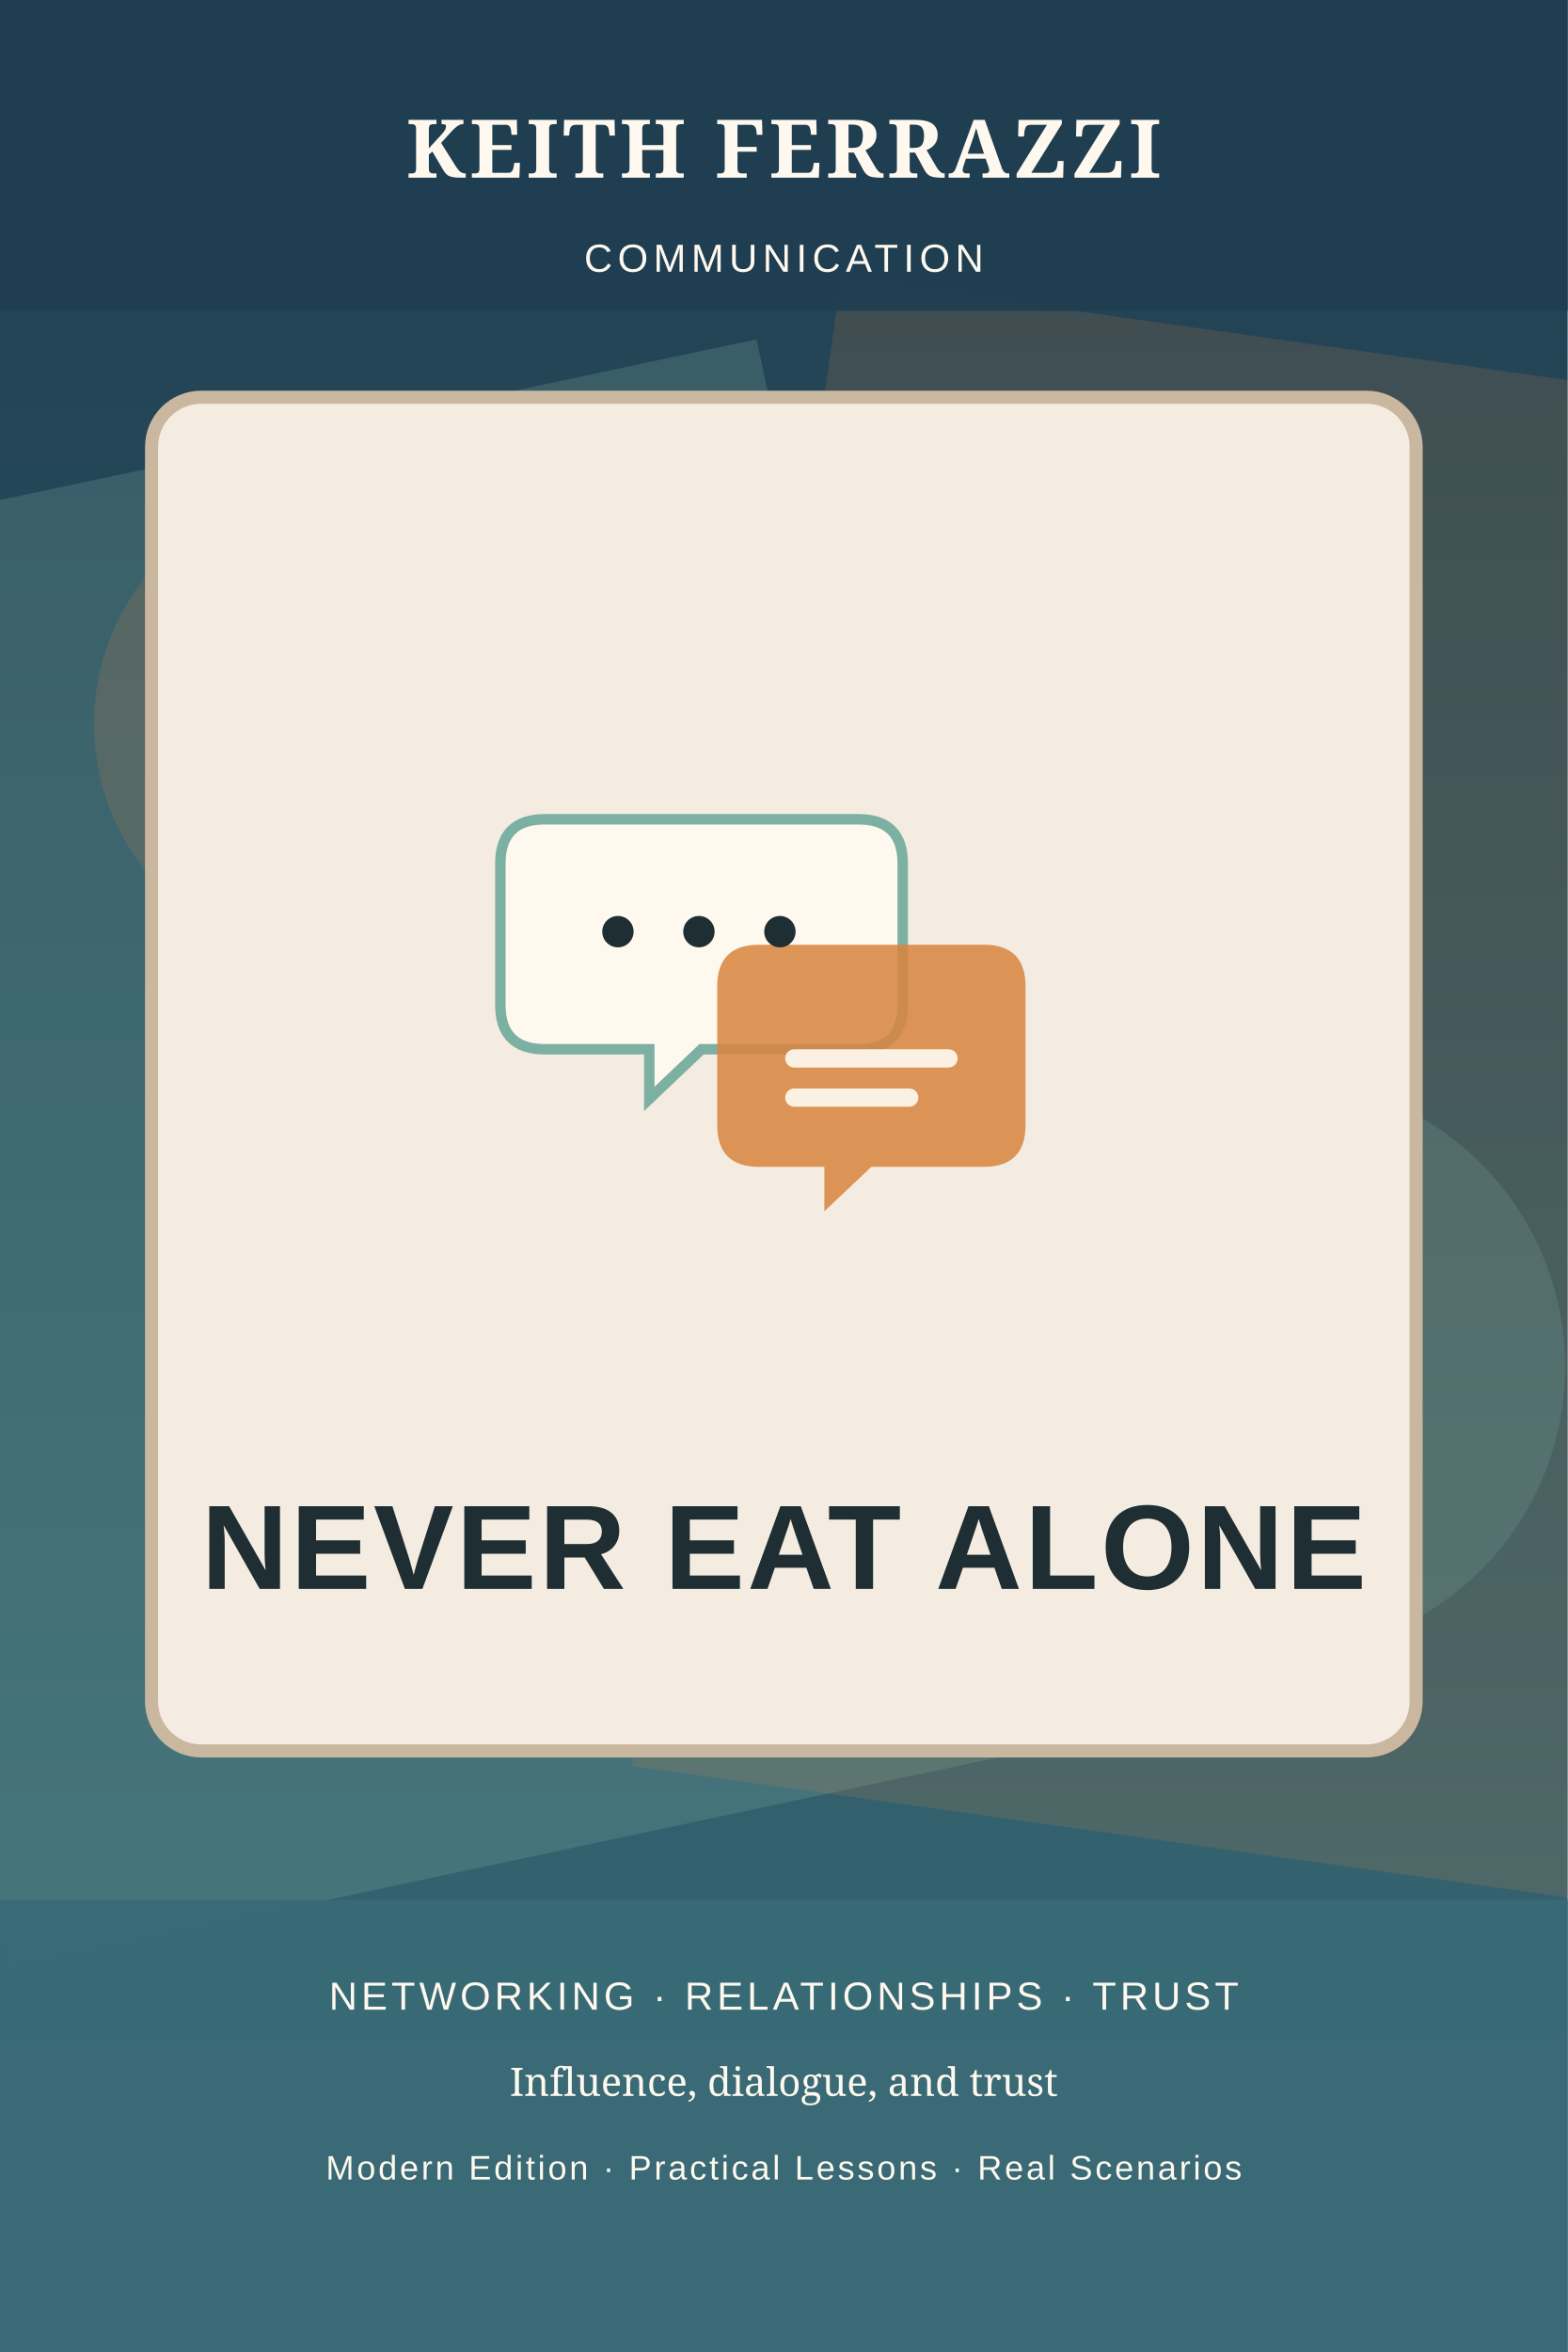
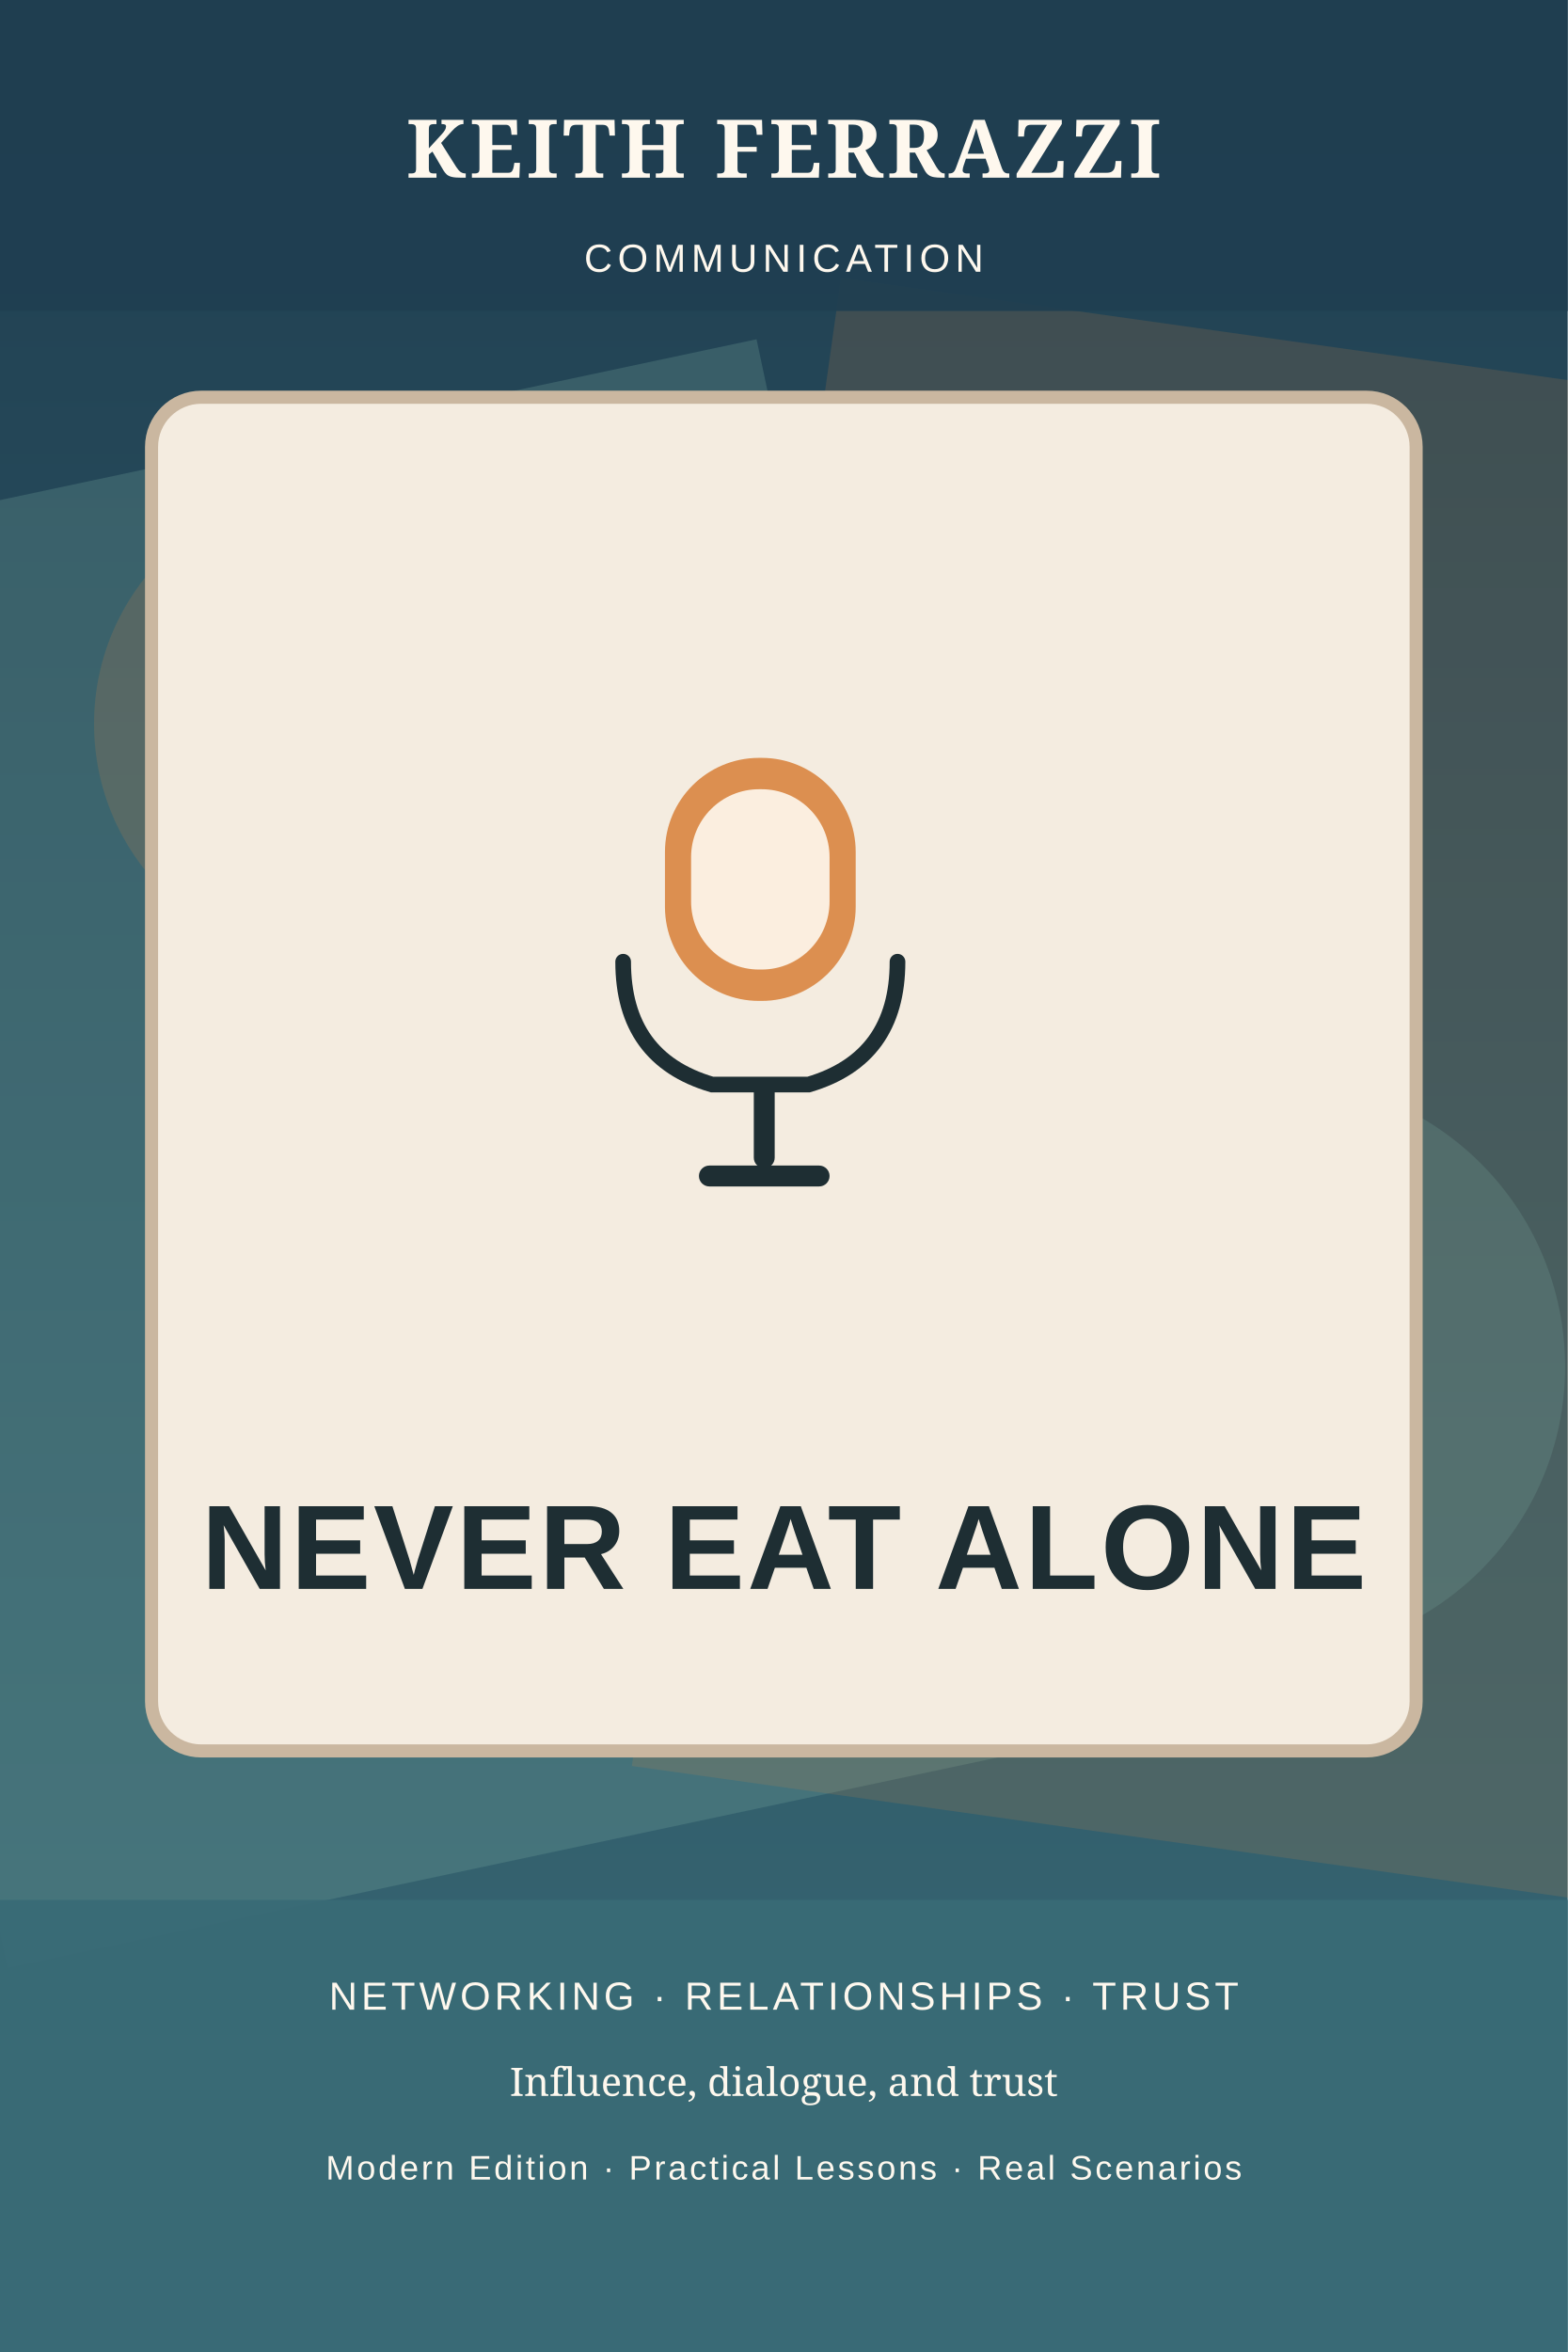
<svg xmlns="http://www.w3.org/2000/svg" width="1200" height="1800" viewBox="0 0 1200 1800" fill="none" role="img" aria-labelledby="title desc">
  <defs>
    <linearGradient id="g1760973230" x1="0" y1="0" x2="0" y2="1800" gradientUnits="userSpaceOnUse">
      <stop offset="0%" stop-color="#1F3E50" />
      <stop offset="100%" stop-color="#396A76" />
    </linearGradient>
  </defs>
  <rect width="1200" height="1800" fill="url(#g1760973230)" />
  <rect x="-120" y="310" width="820" height="1100" transform="rotate(-12 400 860)" fill="#7CB0A3" opacity="0.24" />
  <rect x="560" y="260" width="760" height="1150" transform="rotate(8 940 835)" fill="#D98540" opacity="0.16" />
  <circle cx="252" cy="554" r="180" fill="#D98540" opacity="0.17" />
  <circle cx="978" cy="1046" r="220" fill="#7CB0A3" opacity="0.2" />
  <rect x="116" y="304" width="968" height="1036" rx="38" fill="#F4ECE0" stroke="#CAB7A0" stroke-width="10" />
-   <g transform="translate(387 581)">
-     <path d="M30 46 H270 Q304 46 304 80 V188 Q304 222 270 222 H150 L110 260 L110 222 H30 Q-4 222 -4 188 V80 Q-4 46 30 46 Z" fill="#FEF8EE" stroke="#7CB0A3" stroke-width="8" />
-     <path d="M194 142 H366 Q398 142 398 174 V280 Q398 312 366 312 H280 L244 346 V312 H194 Q162 312 162 280 V174 Q162 142 194 142 Z" fill="#D98540" opacity="0.86" />
-     <circle cx="86" cy="132" r="12" fill="#1E2E33" />
-     <circle cx="148" cy="132" r="12" fill="#1E2E33" />
-     <circle cx="210" cy="132" r="12" fill="#1E2E33" />
-     <rect x="214" y="222" width="132" height="14" rx="7" fill="#FEF8EE" opacity="0.92" />
-     <rect x="214" y="252" width="102" height="14" rx="7" fill="#FEF8EE" opacity="0.92" />
+   <g transform="translate(413 562)">
+     <rect x="96" y="18" width="146" height="186" rx="72" fill="#D98540" opacity="0.9" />
+     <rect x="116" y="42" width="106" height="138" rx="52" fill="#FEF8EE" opacity="0.9" />
+     <path d="M64 174 Q64 248 132 268 H206 Q274 248 274 174" fill="none" stroke="#1E2E33" stroke-width="12" stroke-linecap="round" />
+     <rect x="164" y="264" width="16" height="68" rx="8" fill="#1E2E33" />
+     <rect x="122" y="330" width="100" height="16" rx="8" fill="#1E2E33" />
  </g>
  <rect x="0" y="0" width="1200" height="238" fill="#1F3E50" opacity="0.93" />
  <rect x="0" y="1454" width="1200" height="346" fill="#396A76" opacity="0.95" />
  <text x="600" y="136" text-anchor="middle" fill="#FEF8EE" font-family="Georgia, serif" font-size="62" font-weight="700" letter-spacing="3">KEITH FERRAZZI</text>
  <text x="600" y="208" text-anchor="middle" fill="#FEF8EE" font-family="'Trebuchet MS', Arial, sans-serif" font-size="30" letter-spacing="4">COMMUNICATION</text>
  <text x="600" y="1216" text-anchor="middle" fill="#1E2E33" font-family="'Trebuchet MS', Arial, sans-serif" font-size="92" font-weight="700" letter-spacing="2">NEVER EAT ALONE</text>
  <text x="600" y="1538" text-anchor="middle" fill="#FEF8EE" font-family="'Trebuchet MS', Arial, sans-serif" font-size="30" letter-spacing="3">NETWORKING  ·  RELATIONSHIPS  ·  TRUST</text>
  <text x="600" y="1604" text-anchor="middle" fill="#FEF8EE" font-family="Georgia, serif" font-size="30">Influence, dialogue, and trust</text>
  <text x="600" y="1668" text-anchor="middle" fill="#FEF8EE" font-family="'Trebuchet MS', Arial, sans-serif" font-size="26" letter-spacing="2">Modern Edition · Practical Lessons · Real Scenarios</text>
</svg>
